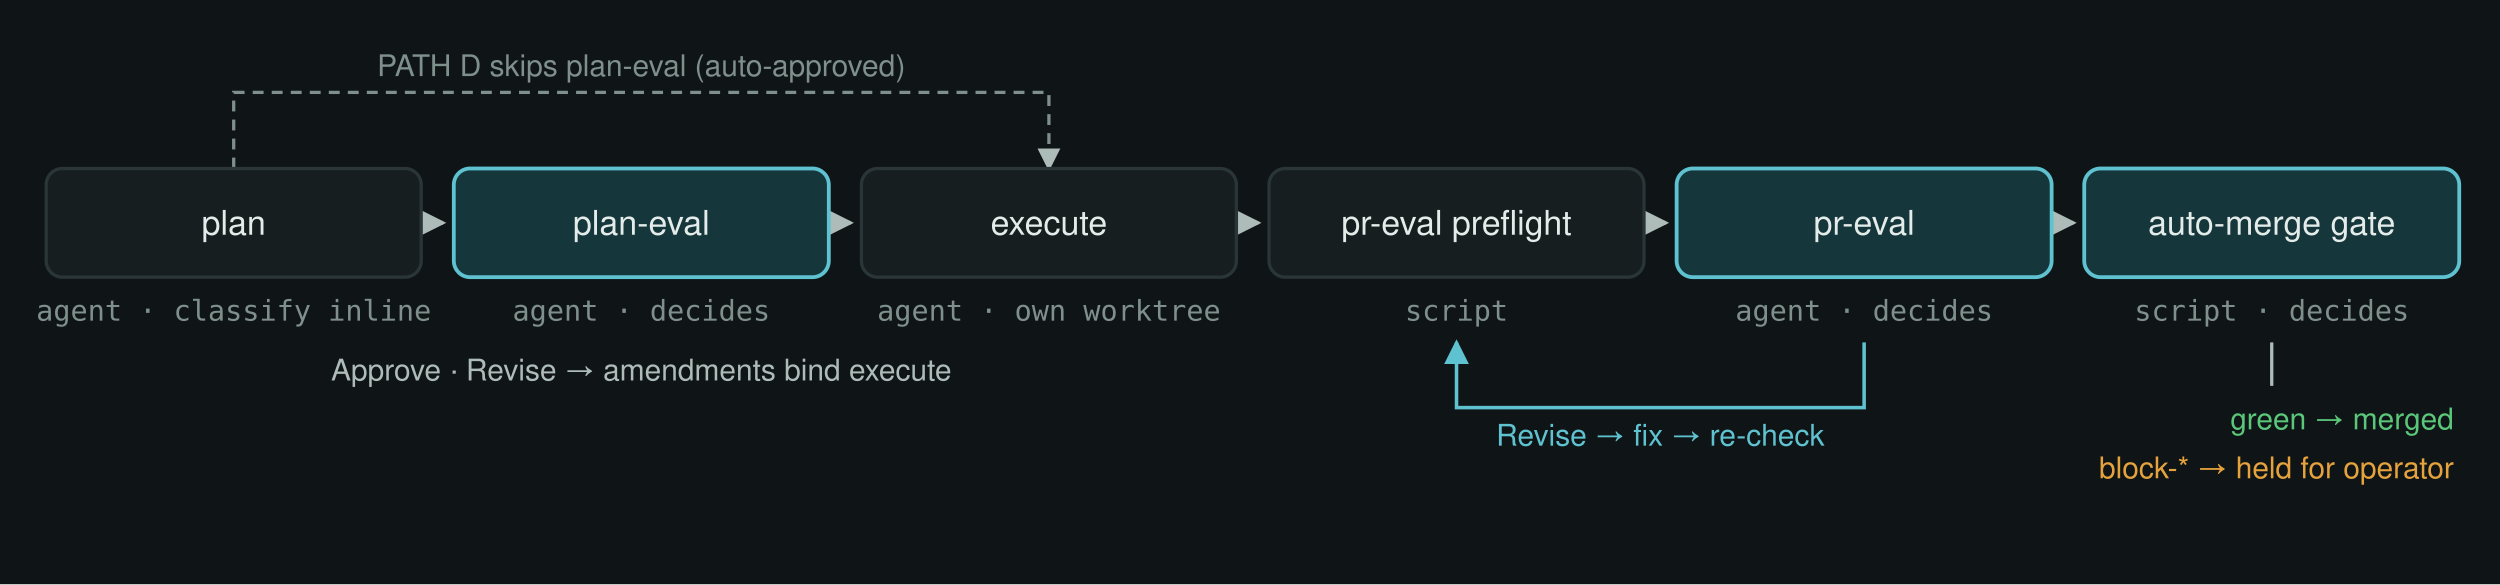
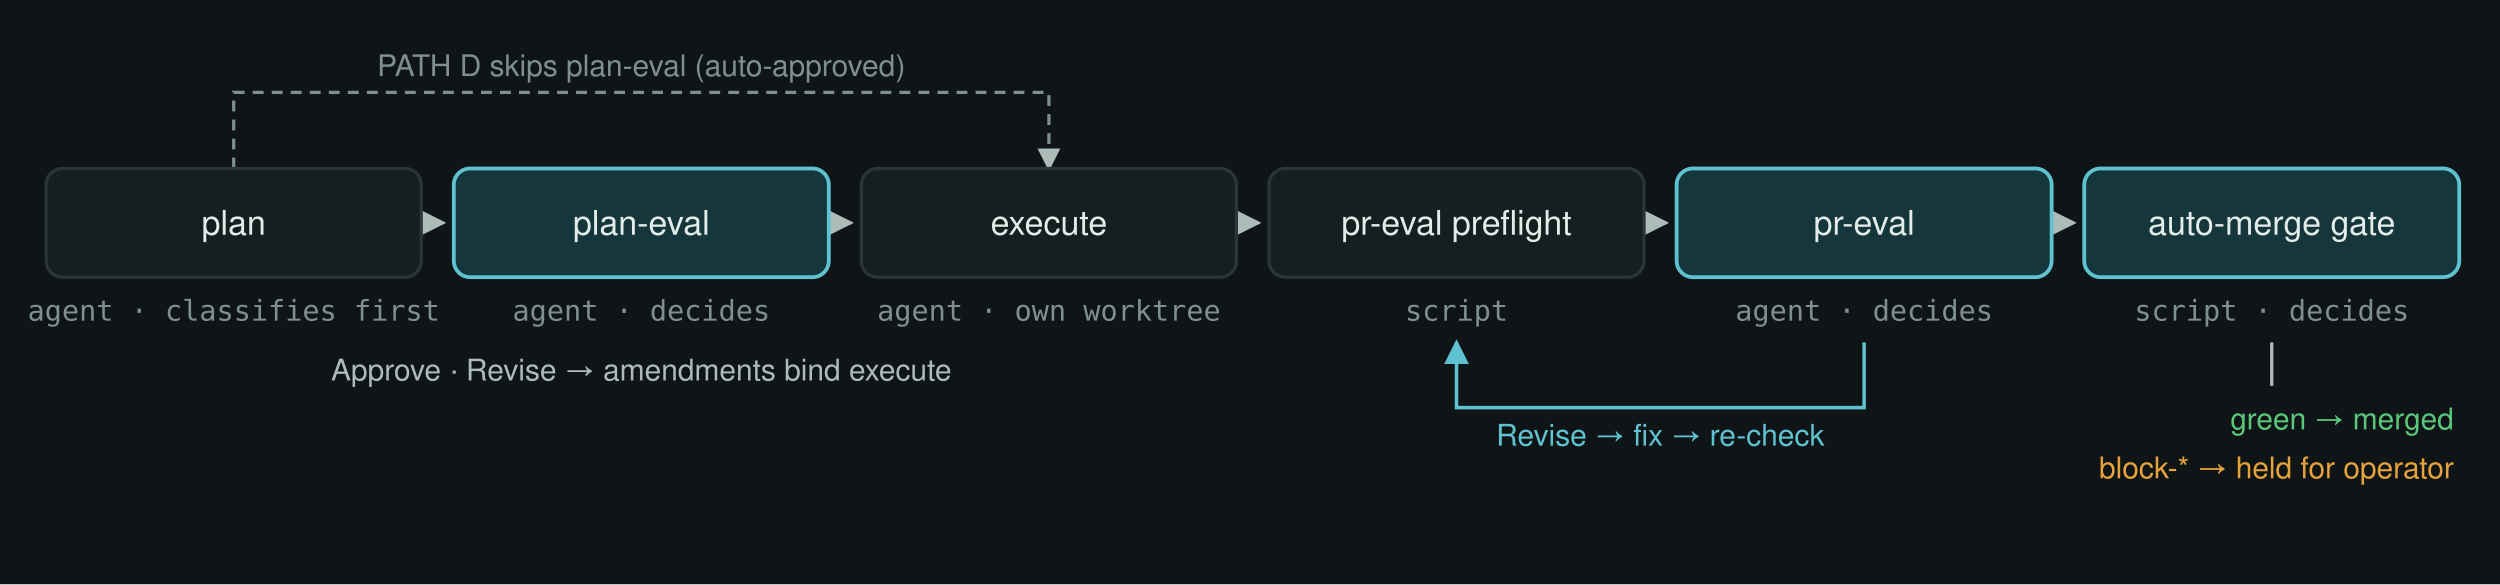
<svg xmlns="http://www.w3.org/2000/svg" viewBox="0 0 920 215" width="920" height="215" role="img" aria-label="Pipeline lifecycle rail" font-family="-apple-system, BlinkMacSystemFont, 'Segoe UI', Helvetica, Arial, sans-serif">
  <defs>
    <marker id="ah" viewBox="0 0 8 8" refX="7" refY="4" markerWidth="7" markerHeight="7" orient="auto-start-reverse">
      <path d="M0,0 L8,4 L0,8 z" fill="#AEBCB9" />
    </marker>
    <marker id="aha" viewBox="0 0 8 8" refX="7" refY="4" markerWidth="7" markerHeight="7" orient="auto-start-reverse">
      <path d="M0,0 L8,4 L0,8 z" fill="#5FC2D1" />
    </marker>
  </defs>
  <rect x="0" y="0" width="920" height="215" fill="#0F1516" />
  <path d="M86,62 V34 H386 V62" fill="none" stroke="#7E8F8C" stroke-width="1.2" stroke-dasharray="4 3" marker-end="url(#ah)" />
  <text x="236" y="28" text-anchor="middle" font-size="11" fill="#7E8F8C">PATH D skips plan-eval (auto-approved)</text>
  <g stroke="#AEBCB9" stroke-width="1.4" fill="none" marker-end="url(#ah)">
    <path d="M155,82 H163" />
    <path d="M305,82 H313" />
    <path d="M455,82 H463" />
    <path d="M605,82 H613" />
    <path d="M755,82 H763" />
  </g>
  <rect x="17" y="62" width="138" height="40" rx="6" fill="#161E20" stroke="#2A3537" stroke-width="1.2" />
  <text x="86" y="86.375" fill="#E4ECEA" font-size="12.5" text-anchor="middle">plan</text>
-   <text x="86" y="118" text-anchor="middle" font-family="ui-monospace, SFMono-Regular, 'SF Mono', Menlo, Consolas, monospace" font-size="10.5" fill="#7E8F8C">agent · classify inline</text>
+   <text x="86" y="118" text-anchor="middle" font-family="ui-monospace, SFMono-Regular, 'SF Mono', Menlo, Consolas, monospace" font-size="10.5" fill="#7E8F8C">agent · classifies first</text>
  <rect x="167" y="62" width="138" height="40" rx="6" fill="#15363B" stroke="#5FC2D1" stroke-width="1.4" />
  <text x="236" y="86.375" fill="#E4ECEA" font-size="12.5" text-anchor="middle">plan-eval</text>
  <text x="236" y="118" text-anchor="middle" font-family="ui-monospace, SFMono-Regular, 'SF Mono', Menlo, Consolas, monospace" font-size="10.5" fill="#7E8F8C">agent · decides</text>
  <rect x="317" y="62" width="138" height="40" rx="6" fill="#161E20" stroke="#2A3537" stroke-width="1.2" />
  <text x="386" y="86.375" fill="#E4ECEA" font-size="12.5" text-anchor="middle">execute</text>
  <text x="386" y="118" text-anchor="middle" font-family="ui-monospace, SFMono-Regular, 'SF Mono', Menlo, Consolas, monospace" font-size="10.5" fill="#7E8F8C">agent · own worktree</text>
  <rect x="467" y="62" width="138" height="40" rx="6" fill="#161E20" stroke="#2A3537" stroke-width="1.2" />
  <text x="536" y="86.375" fill="#E4ECEA" font-size="12.5" text-anchor="middle">pr-eval preflight</text>
  <text x="536" y="118" text-anchor="middle" font-family="ui-monospace, SFMono-Regular, 'SF Mono', Menlo, Consolas, monospace" font-size="10.5" fill="#7E8F8C">script</text>
  <rect x="617" y="62" width="138" height="40" rx="6" fill="#15363B" stroke="#5FC2D1" stroke-width="1.4" />
  <text x="686" y="86.375" fill="#E4ECEA" font-size="12.5" text-anchor="middle">pr-eval</text>
  <text x="686" y="118" text-anchor="middle" font-family="ui-monospace, SFMono-Regular, 'SF Mono', Menlo, Consolas, monospace" font-size="10.5" fill="#7E8F8C">agent · decides</text>
  <rect x="767" y="62" width="138" height="40" rx="6" fill="#15363B" stroke="#5FC2D1" stroke-width="1.4" />
  <text x="836" y="86.375" fill="#E4ECEA" font-size="12.5" text-anchor="middle">auto-merge gate</text>
  <text x="836" y="118" text-anchor="middle" font-family="ui-monospace, SFMono-Regular, 'SF Mono', Menlo, Consolas, monospace" font-size="10.5" fill="#7E8F8C">script · decides</text>
  <text x="236" y="140" text-anchor="middle" font-size="11" fill="#AEBCB9">Approve · Revise → amendments bind execute</text>
  <path d="M686,126 V150 H536 V126" fill="none" stroke="#5FC2D1" stroke-width="1.3" marker-end="url(#aha)" />
  <text x="611" y="164" text-anchor="middle" font-size="11" fill="#5FC2D1">Revise → fix → re-check</text>
  <path d="M836,126 V142" fill="none" stroke="#AEBCB9" stroke-width="1.2" />
  <text x="903" y="158" text-anchor="end" font-size="11" fill="#5BC77A">green → merged</text>
  <text x="903" y="176" text-anchor="end" font-size="11" fill="#E6A23C">block-* → held for operator</text>
</svg>
